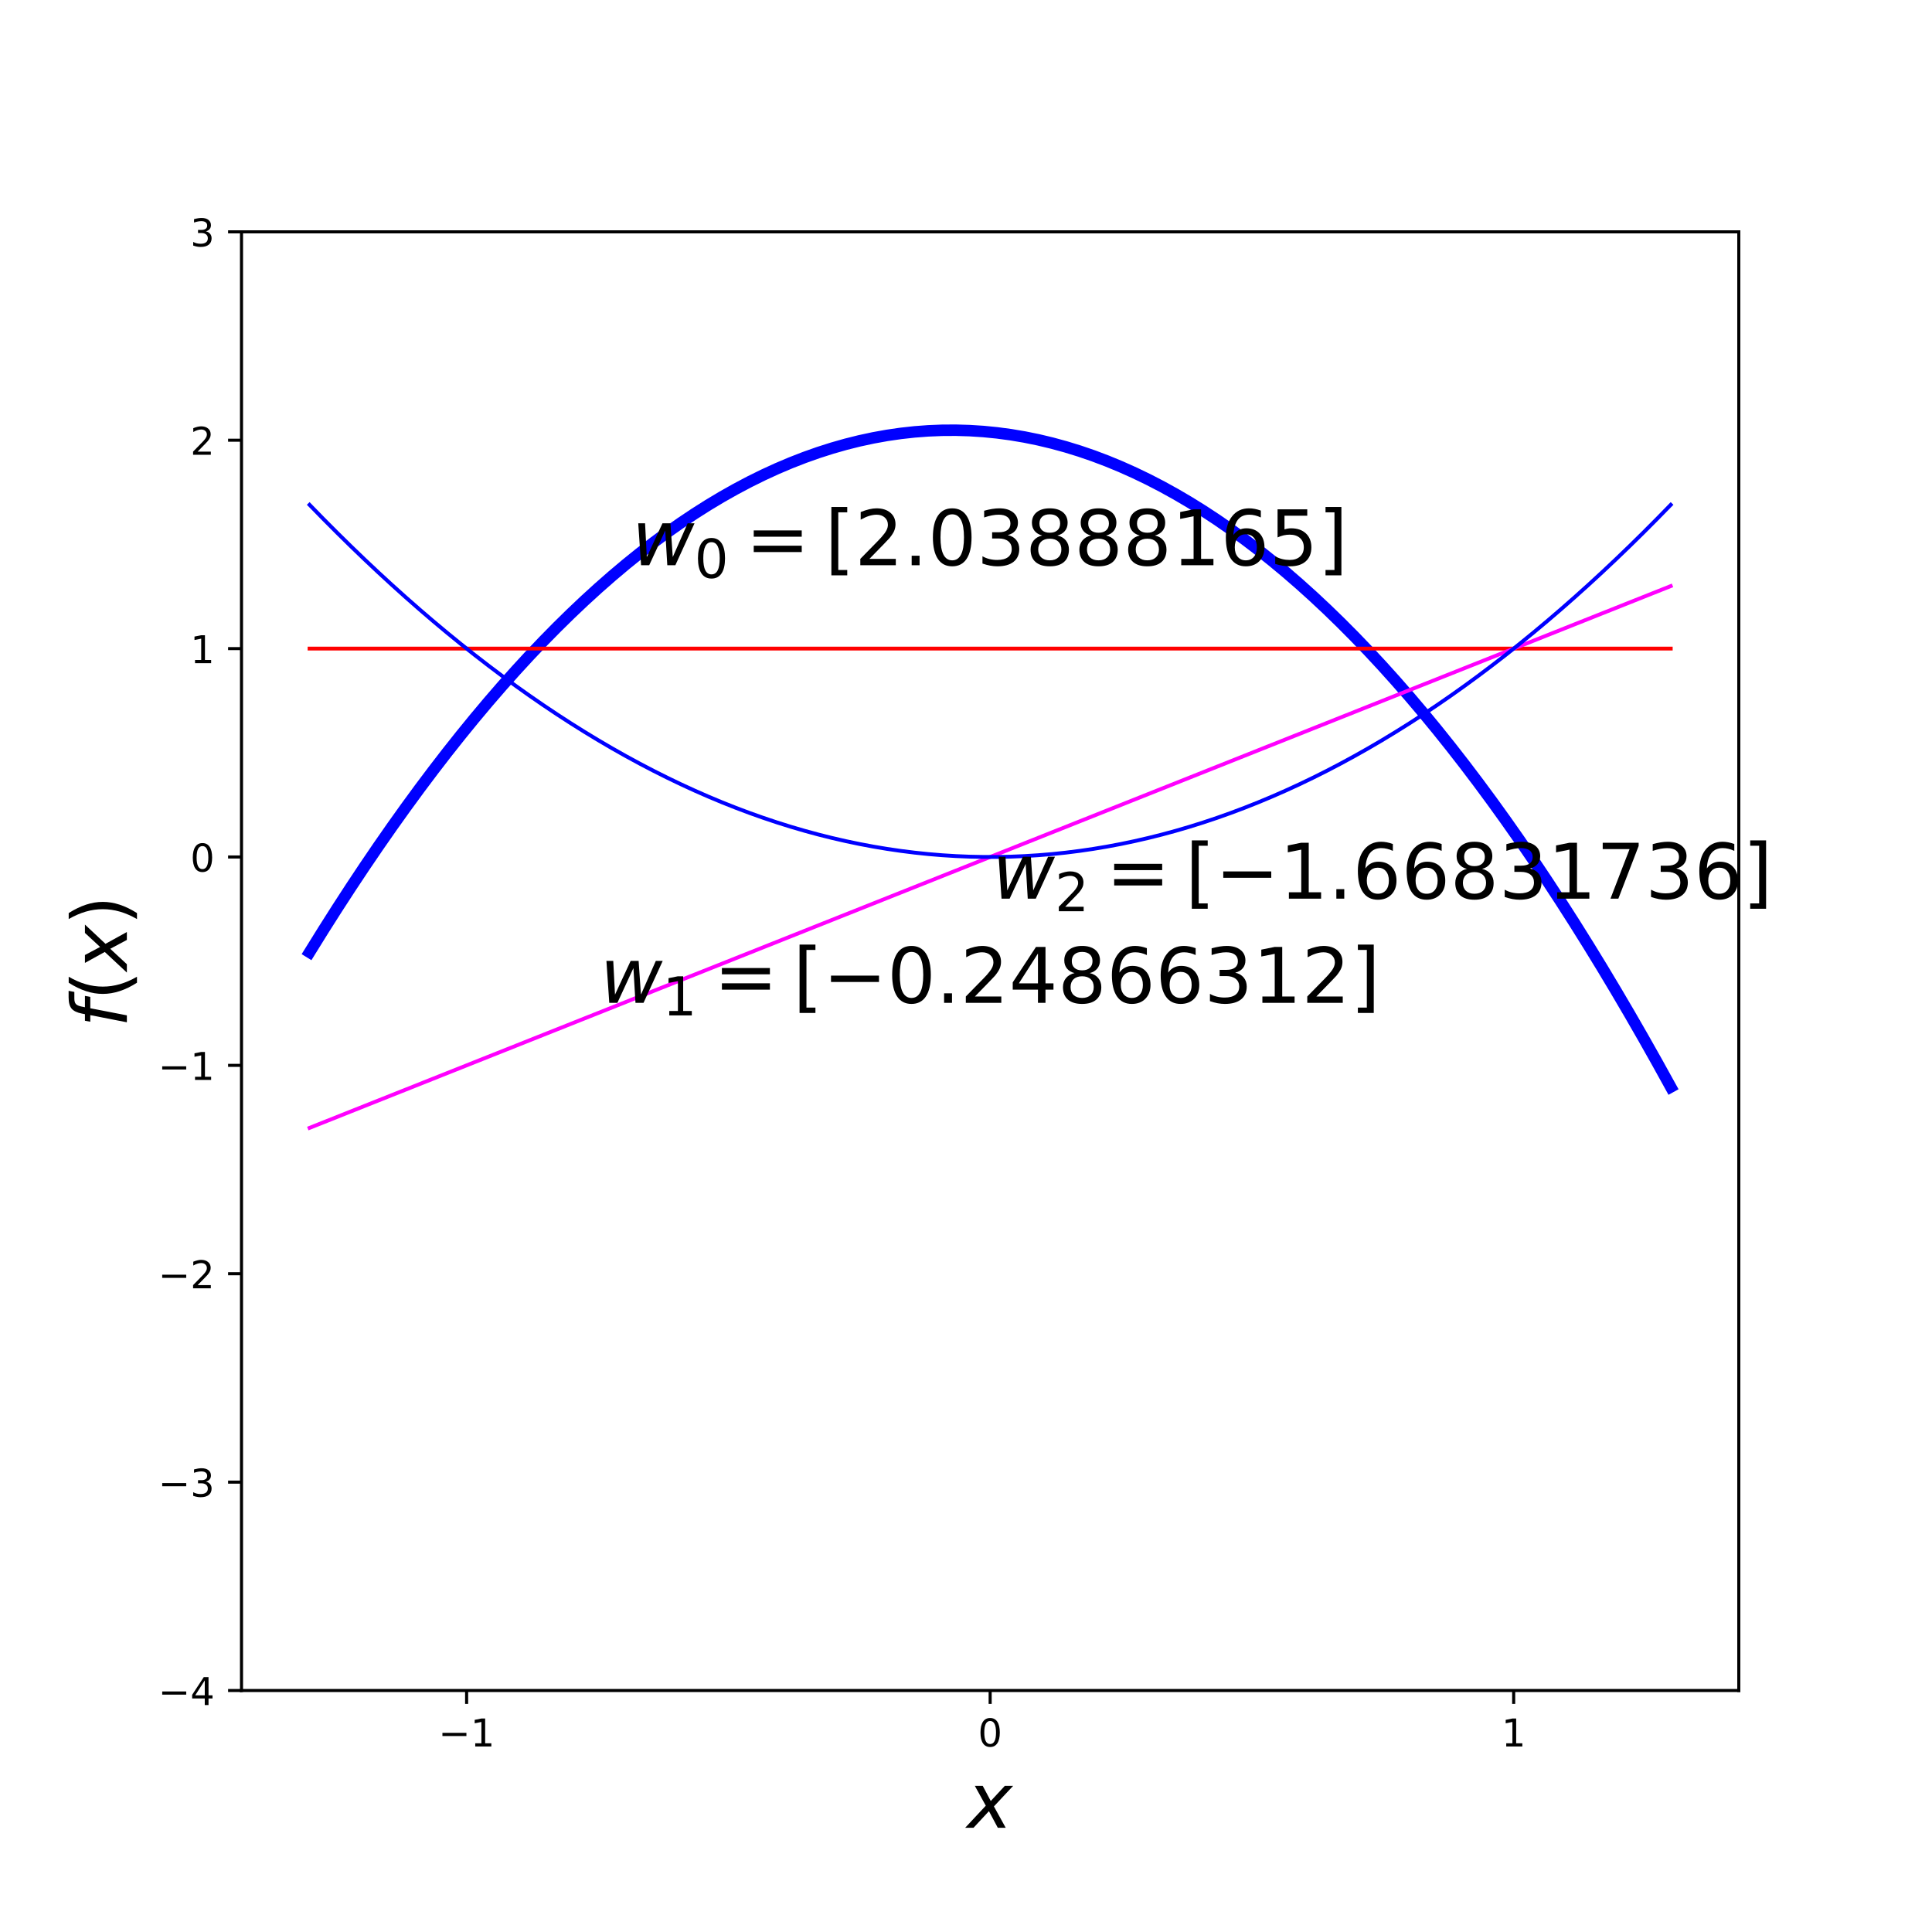
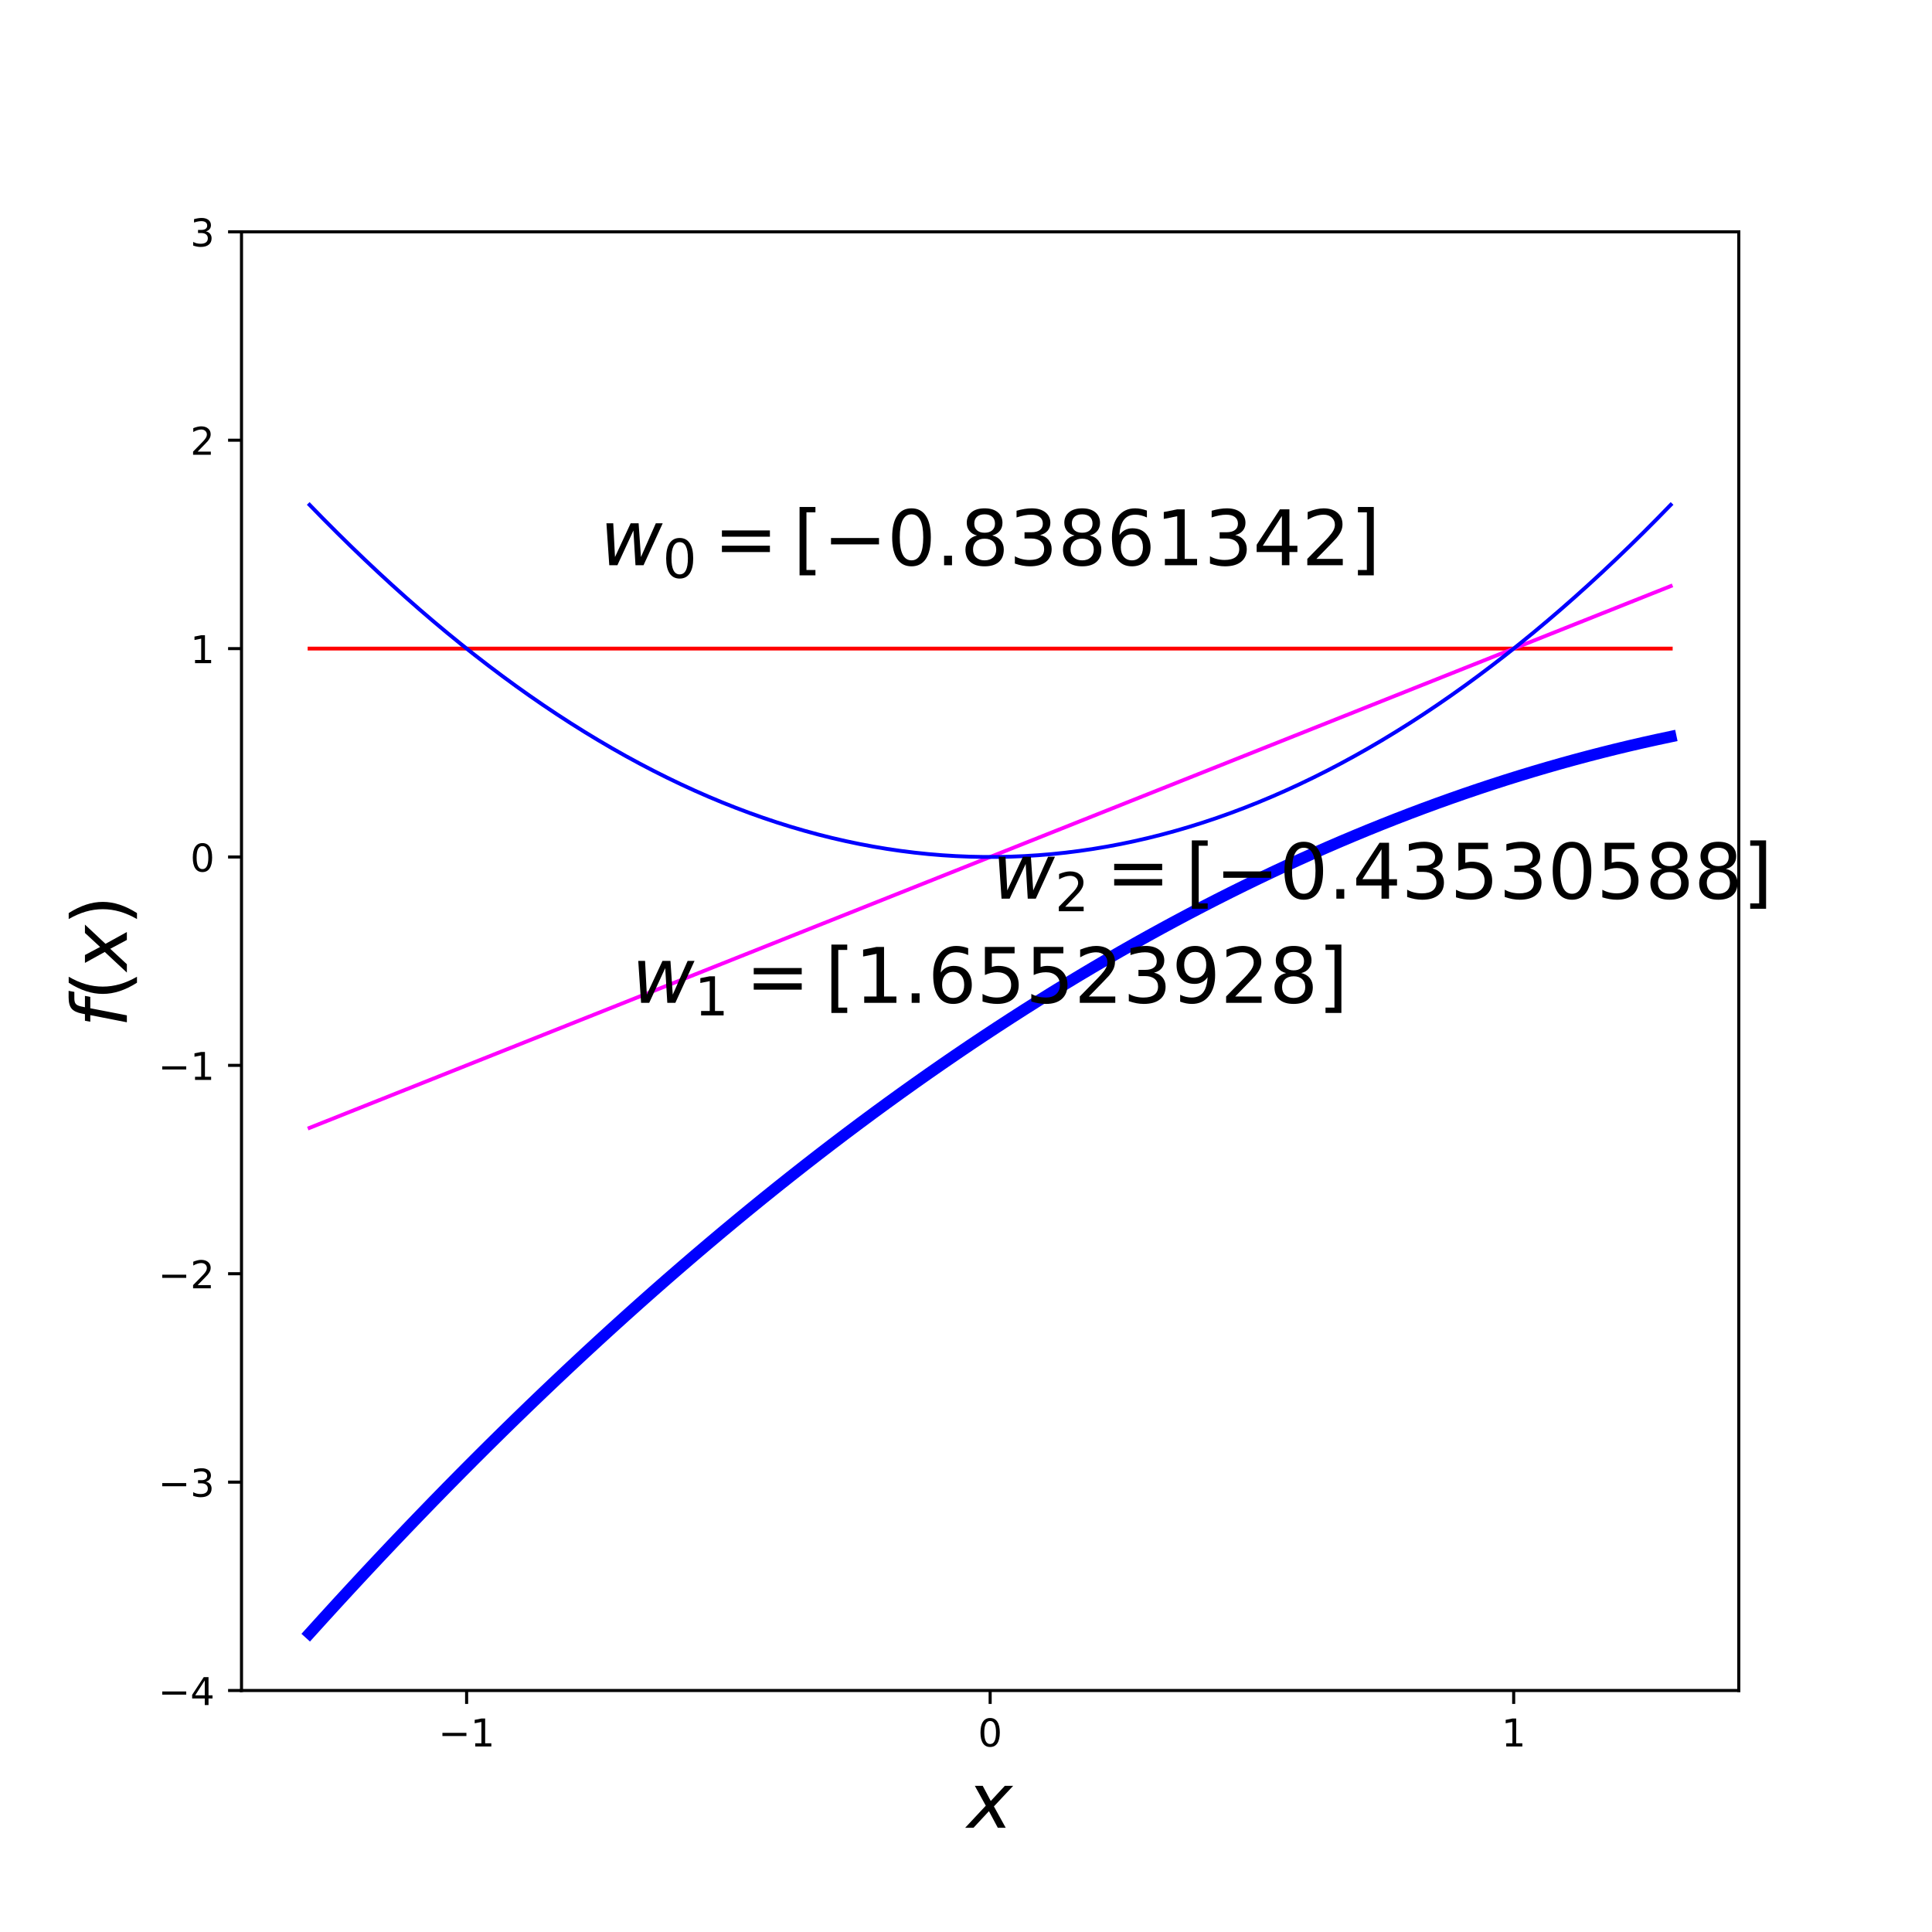
<svg xmlns="http://www.w3.org/2000/svg" xmlns:xlink="http://www.w3.org/1999/xlink" height="504pt" version="1.1" viewBox="0 0 504 504" width="504pt">
  <defs>
    <style type="text/css">
*{stroke-linecap:butt;stroke-linejoin:round;}
  </style>
  </defs>
  <g id="figure_1">
    <g id="patch_1">
      <path d="M 0 504  L 504 504  L 504 0  L 0 0  z " style="fill:none;" />
    </g>
    <g id="axes_1">
      <g id="patch_2">
        <path d="M 63 441  L 453.6 441  L 453.6 60.48  L 63 60.48  z " style="fill:none;" />
      </g>
      <g id="matplotlib.axis_1">
        <g id="xtick_1">
          <g id="line2d_1">
            <defs>
-               <path d="M 0 0  L 0 3.5  " id="m9ca0b32a2a" style="stroke:#000000;stroke-width:0.8;" />
-             </defs>
-             <g>
-               <use style="stroke:#000000;stroke-width:0.8;" x="121.727" xlink:href="#m9ca0b32a2a" y="441" />
+               <path d="M 0 0  L 0 3.5  " id="m0bb890ebbd" style="stroke:#000000;stroke-width:0.8;" />
+             </defs>
+             <g>
+               <use style="stroke:#000000;stroke-width:0.8;" x="121.727" xlink:href="#m0bb890ebbd" y="441" />
            </g>
          </g>
          <g id="text_1">
            <defs>
              <path d="M 10.594 35.5  L 73.188 35.5  L 73.188 27.203  L 10.594 27.203  z " id="DejaVuSans-2212" />
              <path d="M 12.406 8.297  L 28.516 8.297  L 28.516 63.922  L 10.984 60.406  L 10.984 69.391  L 28.422 72.906  L 38.281 72.906  L 38.281 8.297  L 54.391 8.297  L 54.391 0  L 12.406 0  z " id="DejaVuSans-31" />
            </defs>
            <g transform="translate(114.3555 455.5984)scale(0.1 -0.1)">
              <use xlink:href="#DejaVuSans-2212" />
              <use x="83.789" xlink:href="#DejaVuSans-31" />
            </g>
          </g>
        </g>
        <g id="xtick_2">
          <g id="line2d_2">
            <g>
-               <use style="stroke:#000000;stroke-width:0.8;" x="258.3" xlink:href="#m9ca0b32a2a" y="441" />
+               <use style="stroke:#000000;stroke-width:0.8;" x="258.3" xlink:href="#m0bb890ebbd" y="441" />
            </g>
          </g>
          <g id="text_2">
            <defs>
              <path d="M 31.781 66.406  Q 24.172 66.406 20.328 58.906  Q 16.5 51.422 16.5 36.375  Q 16.5 21.391 20.328 13.891  Q 24.172 6.391 31.781 6.391  Q 39.453 6.391 43.281 13.891  Q 47.125 21.391 47.125 36.375  Q 47.125 51.422 43.281 58.906  Q 39.453 66.406 31.781 66.406  z M 31.781 74.219  Q 44.047 74.219 50.516 64.516  Q 56.984 54.828 56.984 36.375  Q 56.984 17.969 50.516 8.266  Q 44.047 -1.422 31.781 -1.422  Q 19.531 -1.422 13.062 8.266  Q 6.594 17.969 6.594 36.375  Q 6.594 54.828 13.062 64.516  Q 19.531 74.219 31.781 74.219  z " id="DejaVuSans-30" />
            </defs>
            <g transform="translate(255.1188 455.5984)scale(0.1 -0.1)">
              <use xlink:href="#DejaVuSans-30" />
            </g>
          </g>
        </g>
        <g id="xtick_3">
          <g id="line2d_3">
            <g>
-               <use style="stroke:#000000;stroke-width:0.8;" x="394.873" xlink:href="#m9ca0b32a2a" y="441" />
+               <use style="stroke:#000000;stroke-width:0.8;" x="394.873" xlink:href="#m0bb890ebbd" y="441" />
            </g>
          </g>
          <g id="text_3">
            <g transform="translate(391.6922 455.5984)scale(0.1 -0.1)">
              <use xlink:href="#DejaVuSans-31" />
            </g>
          </g>
        </g>
        <g id="text_4">
          <defs>
            <path d="M 60.016 54.688  L 34.906 27.875  L 50.297 0  L 39.984 0  L 28.422 21.688  L 8.297 0  L -2.594 0  L 24.312 28.812  L 10.016 54.688  L 20.312 54.688  L 30.812 34.906  L 49.125 54.688  z " id="DejaVuSans-Oblique-78" />
          </defs>
          <g transform="translate(252.3 476.875)scale(0.2 -0.2)">
            <use transform="translate(0 0.3125)" xlink:href="#DejaVuSans-Oblique-78" />
          </g>
        </g>
      </g>
      <g id="matplotlib.axis_2">
        <g id="ytick_1">
          <g id="line2d_4">
            <defs>
-               <path d="M 0 0  L -3.5 0  " id="mf79752de7e" style="stroke:#000000;stroke-width:0.8;" />
-             </defs>
-             <g>
-               <use style="stroke:#000000;stroke-width:0.8;" x="63" xlink:href="#mf79752de7e" y="441" />
+               <path d="M 0 0  L -3.5 0  " id="m91d3a76bc2" style="stroke:#000000;stroke-width:0.8;" />
+             </defs>
+             <g>
+               <use style="stroke:#000000;stroke-width:0.8;" x="63" xlink:href="#m91d3a76bc2" y="441" />
            </g>
          </g>
          <g id="text_5">
            <defs>
              <path d="M 37.797 64.312  L 12.891 25.391  L 37.797 25.391  z M 35.203 72.906  L 47.609 72.906  L 47.609 25.391  L 58.016 25.391  L 58.016 17.188  L 47.609 17.188  L 47.609 0  L 37.797 0  L 37.797 17.188  L 4.891 17.188  L 4.891 26.703  z " id="DejaVuSans-34" />
            </defs>
            <g transform="translate(41.25781 444.7992)scale(0.1 -0.1)">
              <use xlink:href="#DejaVuSans-2212" />
              <use x="83.789" xlink:href="#DejaVuSans-34" />
            </g>
          </g>
        </g>
        <g id="ytick_2">
          <g id="line2d_5">
            <g>
-               <use style="stroke:#000000;stroke-width:0.8;" x="63" xlink:href="#mf79752de7e" y="386.64" />
+               <use style="stroke:#000000;stroke-width:0.8;" x="63" xlink:href="#m91d3a76bc2" y="386.64" />
            </g>
          </g>
          <g id="text_6">
            <defs>
              <path d="M 40.578 39.312  Q 47.656 37.797 51.625 33  Q 55.609 28.219 55.609 21.188  Q 55.609 10.406 48.188 4.484  Q 40.766 -1.422 27.094 -1.422  Q 22.516 -1.422 17.656 -0.516  Q 12.797 0.391 7.625 2.203  L 7.625 11.719  Q 11.719 9.328 16.594 8.109  Q 21.484 6.891 26.812 6.891  Q 36.078 6.891 40.938 10.547  Q 45.797 14.203 45.797 21.188  Q 45.797 27.641 41.281 31.266  Q 36.766 34.906 28.719 34.906  L 20.219 34.906  L 20.219 43.016  L 29.109 43.016  Q 36.375 43.016 40.234 45.922  Q 44.094 48.828 44.094 54.297  Q 44.094 59.906 40.109 62.906  Q 36.141 65.922 28.719 65.922  Q 24.656 65.922 20.016 65.031  Q 15.375 64.156 9.812 62.312  L 9.812 71.094  Q 15.438 72.656 20.344 73.438  Q 25.25 74.219 29.594 74.219  Q 40.828 74.219 47.359 69.109  Q 53.906 64.016 53.906 55.328  Q 53.906 49.266 50.438 45.094  Q 46.969 40.922 40.578 39.312  z " id="DejaVuSans-33" />
            </defs>
            <g transform="translate(41.25781 390.4392)scale(0.1 -0.1)">
              <use xlink:href="#DejaVuSans-2212" />
              <use x="83.789" xlink:href="#DejaVuSans-33" />
            </g>
          </g>
        </g>
        <g id="ytick_3">
          <g id="line2d_6">
            <g>
-               <use style="stroke:#000000;stroke-width:0.8;" x="63" xlink:href="#mf79752de7e" y="332.28" />
+               <use style="stroke:#000000;stroke-width:0.8;" x="63" xlink:href="#m91d3a76bc2" y="332.28" />
            </g>
          </g>
          <g id="text_7">
            <defs>
              <path d="M 19.188 8.297  L 53.609 8.297  L 53.609 0  L 7.328 0  L 7.328 8.297  Q 12.938 14.109 22.625 23.891  Q 32.328 33.688 34.812 36.531  Q 39.547 41.844 41.422 45.531  Q 43.312 49.219 43.312 52.781  Q 43.312 58.594 39.234 62.25  Q 35.156 65.922 28.609 65.922  Q 23.969 65.922 18.812 64.312  Q 13.672 62.703 7.812 59.422  L 7.812 69.391  Q 13.766 71.781 18.938 73  Q 24.125 74.219 28.422 74.219  Q 39.75 74.219 46.484 68.547  Q 53.219 62.891 53.219 53.422  Q 53.219 48.922 51.531 44.891  Q 49.859 40.875 45.406 35.406  Q 44.188 33.984 37.641 27.219  Q 31.109 20.453 19.188 8.297  z " id="DejaVuSans-32" />
            </defs>
            <g transform="translate(41.25781 336.0792)scale(0.1 -0.1)">
              <use xlink:href="#DejaVuSans-2212" />
              <use x="83.789" xlink:href="#DejaVuSans-32" />
            </g>
          </g>
        </g>
        <g id="ytick_4">
          <g id="line2d_7">
            <g>
-               <use style="stroke:#000000;stroke-width:0.8;" x="63" xlink:href="#mf79752de7e" y="277.92" />
+               <use style="stroke:#000000;stroke-width:0.8;" x="63" xlink:href="#m91d3a76bc2" y="277.92" />
            </g>
          </g>
          <g id="text_8">
            <g transform="translate(41.25781 281.7192)scale(0.1 -0.1)">
              <use xlink:href="#DejaVuSans-2212" />
              <use x="83.789" xlink:href="#DejaVuSans-31" />
            </g>
          </g>
        </g>
        <g id="ytick_5">
          <g id="line2d_8">
            <g>
-               <use style="stroke:#000000;stroke-width:0.8;" x="63" xlink:href="#mf79752de7e" y="223.56" />
+               <use style="stroke:#000000;stroke-width:0.8;" x="63" xlink:href="#m91d3a76bc2" y="223.56" />
            </g>
          </g>
          <g id="text_9">
            <g transform="translate(49.6375 227.3592)scale(0.1 -0.1)">
              <use xlink:href="#DejaVuSans-30" />
            </g>
          </g>
        </g>
        <g id="ytick_6">
          <g id="line2d_9">
            <g>
-               <use style="stroke:#000000;stroke-width:0.8;" x="63" xlink:href="#mf79752de7e" y="169.2" />
+               <use style="stroke:#000000;stroke-width:0.8;" x="63" xlink:href="#m91d3a76bc2" y="169.2" />
            </g>
          </g>
          <g id="text_10">
            <g transform="translate(49.6375 172.9992)scale(0.1 -0.1)">
              <use xlink:href="#DejaVuSans-31" />
            </g>
          </g>
        </g>
        <g id="ytick_7">
          <g id="line2d_10">
            <g>
-               <use style="stroke:#000000;stroke-width:0.8;" x="63" xlink:href="#mf79752de7e" y="114.84" />
+               <use style="stroke:#000000;stroke-width:0.8;" x="63" xlink:href="#m91d3a76bc2" y="114.84" />
            </g>
          </g>
          <g id="text_11">
            <g transform="translate(49.6375 118.6392)scale(0.1 -0.1)">
              <use xlink:href="#DejaVuSans-32" />
            </g>
          </g>
        </g>
        <g id="ytick_8">
          <g id="line2d_11">
            <g>
-               <use style="stroke:#000000;stroke-width:0.8;" x="63" xlink:href="#mf79752de7e" y="60.48" />
+               <use style="stroke:#000000;stroke-width:0.8;" x="63" xlink:href="#m91d3a76bc2" y="60.48" />
            </g>
          </g>
          <g id="text_12">
            <g transform="translate(49.6375 64.27922)scale(0.1 -0.1)">
              <use xlink:href="#DejaVuSans-33" />
            </g>
          </g>
        </g>
        <g id="text_13">
          <defs>
            <path d="M 47.797 75.984  L 46.391 68.5  L 37.797 68.5  Q 32.906 68.5 30.688 66.578  Q 28.469 64.656 27.391 59.516  L 26.422 54.688  L 41.219 54.688  L 39.891 47.703  L 25.094 47.703  L 15.828 0  L 6.781 0  L 16.109 47.703  L 7.516 47.703  L 8.797 54.688  L 17.391 54.688  L 18.109 58.5  Q 19.969 68.172 24.625 72.078  Q 29.297 75.984 39.312 75.984  z " id="DejaVuSans-Oblique-66" />
            <path d="M 31 75.875  Q 24.469 64.656 21.281 53.656  Q 18.109 42.672 18.109 31.391  Q 18.109 20.125 21.312 9.062  Q 24.516 -2 31 -13.188  L 23.188 -13.188  Q 15.875 -1.703 12.234 9.375  Q 8.594 20.453 8.594 31.391  Q 8.594 42.281 12.203 53.312  Q 15.828 64.359 23.188 75.875  z " id="DejaVuSans-28" />
            <path d="M 8.016 75.875  L 15.828 75.875  Q 23.141 64.359 26.781 53.312  Q 30.422 42.281 30.422 31.391  Q 30.422 20.453 26.781 9.375  Q 23.141 -1.703 15.828 -13.188  L 8.016 -13.188  Q 14.5 -2 17.703 9.062  Q 20.906 20.125 20.906 31.391  Q 20.906 42.672 17.703 53.656  Q 14.5 64.656 8.016 75.875  z " id="DejaVuSans-29" />
          </defs>
          <g transform="translate(33.09844 268.04)rotate(-90)scale(0.2 -0.2)">
            <use transform="translate(0 0.015625)" xlink:href="#DejaVuSans-Oblique-66" />
            <use transform="translate(35.20508 0.015625)" xlink:href="#DejaVuSans-28" />
            <use transform="translate(74.21875 0.015625)" xlink:href="#DejaVuSans-Oblique-78" />
            <use transform="translate(133.3984 0.015625)" xlink:href="#DejaVuSans-29" />
          </g>
        </g>
      </g>
      <g id="line2d_12">
-         <path clip-path="url(#p54ebf126b9)" d="M 80.755 248.42  L 84.341 242.645  L 87.928 236.995  L 91.515 231.47  L 95.102 226.07  L 98.688 220.796  L 102.275 215.646  L 105.862 210.622  L 109.449 205.722  L 113.036 200.948  L 116.622 196.299  L 120.209 191.775  L 123.796 187.376  L 127.383 183.102  L 130.969 178.954  L 134.556 174.93  L 138.143 171.032  L 141.73 167.258  L 145.317 163.61  L 148.903 160.087  L 152.49 156.689  L 156.077 153.416  L 159.664 150.268  L 163.25 147.245  L 166.837 144.348  L 170.424 141.575  L 174.011 138.928  L 177.598 136.405  L 181.184 134.008  L 184.771 131.736  L 188.358 129.589  L 191.945 127.567  L 195.531 125.67  L 199.118 123.898  L 202.705 122.252  L 206.292 120.73  L 209.879 119.334  L 213.465 118.062  L 217.052 116.916  L 220.639 115.895  L 224.226 114.999  L 227.812 114.228  L 231.399 113.582  L 234.986 113.062  L 238.573 112.666  L 242.16 112.396  L 245.746 112.25  L 249.333 112.23  L 252.92 112.335  L 256.507 112.565  L 260.093 112.92  L 263.68 113.4  L 267.267 114.005  L 270.854 114.735  L 274.44 115.591  L 278.027 116.571  L 281.614 117.677  L 285.201 118.907  L 288.788 120.263  L 292.374 121.744  L 295.961 123.35  L 299.548 125.081  L 303.135 126.937  L 306.721 128.919  L 310.308 131.025  L 313.895 133.257  L 317.482 135.613  L 321.069 138.095  L 324.655 140.702  L 328.242 143.434  L 331.829 146.291  L 335.416 149.273  L 339.002 152.38  L 342.589 155.613  L 346.176 158.97  L 349.763 162.453  L 353.35 166.06  L 356.936 169.793  L 360.523 173.651  L 364.11 177.634  L 367.697 181.742  L 371.283 185.975  L 374.87 190.333  L 378.457 194.817  L 382.044 199.425  L 385.631 204.159  L 389.217 209.018  L 392.804 214.001  L 396.391 219.11  L 399.978 224.344  L 403.564 229.703  L 407.151 235.187  L 410.738 240.797  L 414.325 246.531  L 417.912 252.391  L 421.498 258.375  L 425.085 264.485  L 428.672 270.72  L 432.259 277.08  L 435.845 283.565  " style="fill:none;stroke:#0000ff;stroke-linecap:square;stroke-width:3;" />
+         <path clip-path="url(#p484dd8b13d)" d="M 80.755 426.11  L 84.341 422.148  L 87.928 418.218  L 91.515 414.321  L 95.102 410.456  L 98.688 406.624  L 102.275 402.825  L 105.862 399.058  L 109.449 395.324  L 113.036 391.622  L 116.622 387.954  L 120.209 384.318  L 123.796 380.714  L 127.383 377.143  L 130.969 373.605  L 134.556 370.1  L 138.143 366.627  L 141.73 363.186  L 145.317 359.779  L 148.903 356.404  L 152.49 353.061  L 156.077 349.752  L 159.664 346.475  L 163.25 343.23  L 166.837 340.018  L 170.424 336.839  L 174.011 333.693  L 177.598 330.579  L 181.184 327.498  L 184.771 324.449  L 188.358 321.433  L 191.945 318.45  L 195.531 315.499  L 199.118 312.581  L 202.705 309.696  L 206.292 306.843  L 209.879 304.023  L 213.465 301.236  L 217.052 298.481  L 220.639 295.759  L 224.226 293.069  L 227.812 290.412  L 231.399 287.788  L 234.986 285.197  L 238.573 282.638  L 242.16 280.111  L 245.746 277.618  L 249.333 275.157  L 252.92 272.728  L 256.507 270.333  L 260.093 267.97  L 263.68 265.639  L 267.267 263.341  L 270.854 261.076  L 274.44 258.844  L 278.027 256.644  L 281.614 254.477  L 285.201 252.342  L 288.788 250.24  L 292.374 248.171  L 295.961 246.134  L 299.548 244.13  L 303.135 242.159  L 306.721 240.22  L 310.308 238.314  L 313.895 236.44  L 317.482 234.6  L 321.069 232.791  L 324.655 231.016  L 328.242 229.273  L 331.829 227.563  L 335.416 225.885  L 339.002 224.24  L 342.589 222.628  L 346.176 221.048  L 349.763 219.501  L 353.35 217.987  L 356.936 216.505  L 360.523 215.056  L 364.11 213.64  L 367.697 212.256  L 371.283 210.905  L 374.87 209.586  L 378.457 208.3  L 382.044 207.047  L 385.631 205.826  L 389.217 204.638  L 392.804 203.483  L 396.391 202.36  L 399.978 201.27  L 403.564 200.213  L 407.151 199.188  L 410.738 198.196  L 414.325 197.237  L 417.912 196.31  L 421.498 195.416  L 425.085 194.554  L 428.672 193.725  L 432.259 192.929  L 435.845 192.165  " style="fill:none;stroke:#0000ff;stroke-linecap:square;stroke-width:3;" />
      </g>
      <g id="line2d_13">
-         <path clip-path="url(#p54ebf126b9)" d="M 80.755 169.2  L 84.341 169.2  L 87.928 169.2  L 91.515 169.2  L 95.102 169.2  L 98.688 169.2  L 102.275 169.2  L 105.862 169.2  L 109.449 169.2  L 113.036 169.2  L 116.622 169.2  L 120.209 169.2  L 123.796 169.2  L 127.383 169.2  L 130.969 169.2  L 134.556 169.2  L 138.143 169.2  L 141.73 169.2  L 145.317 169.2  L 148.903 169.2  L 152.49 169.2  L 156.077 169.2  L 159.664 169.2  L 163.25 169.2  L 166.837 169.2  L 170.424 169.2  L 174.011 169.2  L 177.598 169.2  L 181.184 169.2  L 184.771 169.2  L 188.358 169.2  L 191.945 169.2  L 195.531 169.2  L 199.118 169.2  L 202.705 169.2  L 206.292 169.2  L 209.879 169.2  L 213.465 169.2  L 217.052 169.2  L 220.639 169.2  L 224.226 169.2  L 227.812 169.2  L 231.399 169.2  L 234.986 169.2  L 238.573 169.2  L 242.16 169.2  L 245.746 169.2  L 249.333 169.2  L 252.92 169.2  L 256.507 169.2  L 260.093 169.2  L 263.68 169.2  L 267.267 169.2  L 270.854 169.2  L 274.44 169.2  L 278.027 169.2  L 281.614 169.2  L 285.201 169.2  L 288.788 169.2  L 292.374 169.2  L 295.961 169.2  L 299.548 169.2  L 303.135 169.2  L 306.721 169.2  L 310.308 169.2  L 313.895 169.2  L 317.482 169.2  L 321.069 169.2  L 324.655 169.2  L 328.242 169.2  L 331.829 169.2  L 335.416 169.2  L 339.002 169.2  L 342.589 169.2  L 346.176 169.2  L 349.763 169.2  L 353.35 169.2  L 356.936 169.2  L 360.523 169.2  L 364.11 169.2  L 367.697 169.2  L 371.283 169.2  L 374.87 169.2  L 378.457 169.2  L 382.044 169.2  L 385.631 169.2  L 389.217 169.2  L 392.804 169.2  L 396.391 169.2  L 399.978 169.2  L 403.564 169.2  L 407.151 169.2  L 410.738 169.2  L 414.325 169.2  L 417.912 169.2  L 421.498 169.2  L 425.085 169.2  L 428.672 169.2  L 432.259 169.2  L 435.845 169.2  " style="fill:none;stroke:#ff0000;stroke-linecap:square;" />
+         <path clip-path="url(#p484dd8b13d)" d="M 80.755 169.2  L 84.341 169.2  L 87.928 169.2  L 91.515 169.2  L 95.102 169.2  L 98.688 169.2  L 102.275 169.2  L 105.862 169.2  L 109.449 169.2  L 113.036 169.2  L 116.622 169.2  L 120.209 169.2  L 123.796 169.2  L 127.383 169.2  L 130.969 169.2  L 134.556 169.2  L 138.143 169.2  L 141.73 169.2  L 145.317 169.2  L 148.903 169.2  L 152.49 169.2  L 156.077 169.2  L 159.664 169.2  L 163.25 169.2  L 166.837 169.2  L 170.424 169.2  L 174.011 169.2  L 177.598 169.2  L 181.184 169.2  L 184.771 169.2  L 188.358 169.2  L 191.945 169.2  L 195.531 169.2  L 199.118 169.2  L 202.705 169.2  L 206.292 169.2  L 209.879 169.2  L 213.465 169.2  L 217.052 169.2  L 220.639 169.2  L 224.226 169.2  L 227.812 169.2  L 231.399 169.2  L 234.986 169.2  L 238.573 169.2  L 242.16 169.2  L 245.746 169.2  L 249.333 169.2  L 252.92 169.2  L 256.507 169.2  L 260.093 169.2  L 263.68 169.2  L 267.267 169.2  L 270.854 169.2  L 274.44 169.2  L 278.027 169.2  L 281.614 169.2  L 285.201 169.2  L 288.788 169.2  L 292.374 169.2  L 295.961 169.2  L 299.548 169.2  L 303.135 169.2  L 306.721 169.2  L 310.308 169.2  L 313.895 169.2  L 317.482 169.2  L 321.069 169.2  L 324.655 169.2  L 328.242 169.2  L 331.829 169.2  L 335.416 169.2  L 339.002 169.2  L 342.589 169.2  L 346.176 169.2  L 349.763 169.2  L 353.35 169.2  L 356.936 169.2  L 360.523 169.2  L 364.11 169.2  L 367.697 169.2  L 371.283 169.2  L 374.87 169.2  L 378.457 169.2  L 382.044 169.2  L 385.631 169.2  L 389.217 169.2  L 392.804 169.2  L 396.391 169.2  L 399.978 169.2  L 403.564 169.2  L 407.151 169.2  L 410.738 169.2  L 414.325 169.2  L 417.912 169.2  L 421.498 169.2  L 425.085 169.2  L 428.672 169.2  L 432.259 169.2  L 435.845 169.2  " style="fill:none;stroke:#ff0000;stroke-linecap:square;" />
      </g>
      <g id="line2d_14">
-         <path clip-path="url(#p54ebf126b9)" d="M 80.755 294.228  L 84.341 292.8  L 87.928 291.373  L 91.515 289.945  L 95.102 288.517  L 98.688 287.09  L 102.275 285.662  L 105.862 284.235  L 109.449 282.807  L 113.036 281.379  L 116.622 279.952  L 120.209 278.524  L 123.796 277.096  L 127.383 275.669  L 130.969 274.241  L 134.556 272.813  L 138.143 271.386  L 141.73 269.958  L 145.317 268.531  L 148.903 267.103  L 152.49 265.675  L 156.077 264.248  L 159.664 262.82  L 163.25 261.392  L 166.837 259.965  L 170.424 258.537  L 174.011 257.109  L 177.598 255.682  L 181.184 254.254  L 184.771 252.827  L 188.358 251.399  L 191.945 249.971  L 195.531 248.544  L 199.118 247.116  L 202.705 245.688  L 206.292 244.261  L 209.879 242.833  L 213.465 241.405  L 217.052 239.978  L 220.639 238.55  L 224.226 237.123  L 227.812 235.695  L 231.399 234.267  L 234.986 232.84  L 238.573 231.412  L 242.16 229.984  L 245.746 228.557  L 249.333 227.129  L 252.92 225.701  L 256.507 224.274  L 260.093 222.846  L 263.68 221.419  L 267.267 219.991  L 270.854 218.563  L 274.44 217.136  L 278.027 215.708  L 281.614 214.28  L 285.201 212.853  L 288.788 211.425  L 292.374 209.997  L 295.961 208.57  L 299.548 207.142  L 303.135 205.715  L 306.721 204.287  L 310.308 202.859  L 313.895 201.432  L 317.482 200.004  L 321.069 198.576  L 324.655 197.149  L 328.242 195.721  L 331.829 194.293  L 335.416 192.866  L 339.002 191.438  L 342.589 190.011  L 346.176 188.583  L 349.763 187.155  L 353.35 185.728  L 356.936 184.3  L 360.523 182.872  L 364.11 181.445  L 367.697 180.017  L 371.283 178.589  L 374.87 177.162  L 378.457 175.734  L 382.044 174.307  L 385.631 172.879  L 389.217 171.451  L 392.804 170.024  L 396.391 168.596  L 399.978 167.168  L 403.564 165.741  L 407.151 164.313  L 410.738 162.885  L 414.325 161.458  L 417.912 160.03  L 421.498 158.603  L 425.085 157.175  L 428.672 155.747  L 432.259 154.32  L 435.845 152.892  " style="fill:none;stroke:#ff00ff;stroke-linecap:square;" />
+         <path clip-path="url(#p484dd8b13d)" d="M 80.755 294.228  L 84.341 292.8  L 87.928 291.373  L 91.515 289.945  L 95.102 288.517  L 98.688 287.09  L 102.275 285.662  L 105.862 284.235  L 109.449 282.807  L 113.036 281.379  L 116.622 279.952  L 120.209 278.524  L 123.796 277.096  L 127.383 275.669  L 130.969 274.241  L 134.556 272.813  L 138.143 271.386  L 141.73 269.958  L 145.317 268.531  L 148.903 267.103  L 152.49 265.675  L 156.077 264.248  L 159.664 262.82  L 163.25 261.392  L 166.837 259.965  L 170.424 258.537  L 174.011 257.109  L 177.598 255.682  L 181.184 254.254  L 184.771 252.827  L 188.358 251.399  L 191.945 249.971  L 195.531 248.544  L 199.118 247.116  L 202.705 245.688  L 206.292 244.261  L 209.879 242.833  L 213.465 241.405  L 217.052 239.978  L 220.639 238.55  L 224.226 237.123  L 227.812 235.695  L 231.399 234.267  L 234.986 232.84  L 238.573 231.412  L 242.16 229.984  L 245.746 228.557  L 249.333 227.129  L 252.92 225.701  L 256.507 224.274  L 260.093 222.846  L 263.68 221.419  L 267.267 219.991  L 270.854 218.563  L 274.44 217.136  L 278.027 215.708  L 281.614 214.28  L 285.201 212.853  L 288.788 211.425  L 292.374 209.997  L 295.961 208.57  L 299.548 207.142  L 303.135 205.715  L 306.721 204.287  L 310.308 202.859  L 313.895 201.432  L 317.482 200.004  L 321.069 198.576  L 324.655 197.149  L 328.242 195.721  L 331.829 194.293  L 335.416 192.866  L 339.002 191.438  L 342.589 190.011  L 346.176 188.583  L 349.763 187.155  L 353.35 185.728  L 356.936 184.3  L 360.523 182.872  L 364.11 181.445  L 367.697 180.017  L 371.283 178.589  L 374.87 177.162  L 378.457 175.734  L 382.044 174.307  L 385.631 172.879  L 389.217 171.451  L 392.804 170.024  L 396.391 168.596  L 399.978 167.168  L 403.564 165.741  L 407.151 164.313  L 410.738 162.885  L 414.325 161.458  L 417.912 160.03  L 421.498 158.603  L 425.085 157.175  L 428.672 155.747  L 432.259 154.32  L 435.845 152.892  " style="fill:none;stroke:#ff00ff;stroke-linecap:square;" />
      </g>
      <g id="line2d_15">
-         <path clip-path="url(#p54ebf126b9)" d="M 80.755 131.692  L 84.341 135.366  L 87.928 138.965  L 91.515 142.49  L 95.102 145.939  L 98.688 149.314  L 102.275 152.613  L 105.862 155.837  L 109.449 158.987  L 113.036 162.061  L 116.622 165.061  L 120.209 167.985  L 123.796 170.835  L 127.383 173.609  L 130.969 176.309  L 134.556 178.933  L 138.143 181.483  L 141.73 183.958  L 145.317 186.357  L 148.903 188.682  L 152.49 190.931  L 156.077 193.106  L 159.664 195.206  L 163.25 197.23  L 166.837 199.18  L 170.424 201.055  L 174.011 202.854  L 177.598 204.579  L 181.184 206.229  L 184.771 207.803  L 188.358 209.303  L 191.945 210.728  L 195.531 212.078  L 199.118 213.352  L 202.705 214.552  L 206.292 215.677  L 209.879 216.727  L 213.465 217.702  L 217.052 218.601  L 220.639 219.426  L 224.226 220.176  L 227.812 220.851  L 231.399 221.451  L 234.986 221.976  L 238.573 222.426  L 242.16 222.801  L 245.746 223.101  L 249.333 223.326  L 252.92 223.476  L 256.507 223.551  L 260.093 223.551  L 263.68 223.476  L 267.267 223.326  L 270.854 223.101  L 274.44 222.801  L 278.027 222.426  L 281.614 221.976  L 285.201 221.451  L 288.788 220.851  L 292.374 220.176  L 295.961 219.426  L 299.548 218.601  L 303.135 217.702  L 306.721 216.727  L 310.308 215.677  L 313.895 214.552  L 317.482 213.352  L 321.069 212.078  L 324.655 210.728  L 328.242 209.303  L 331.829 207.803  L 335.416 206.229  L 339.002 204.579  L 342.589 202.854  L 346.176 201.055  L 349.763 199.18  L 353.35 197.23  L 356.936 195.206  L 360.523 193.106  L 364.11 190.931  L 367.697 188.682  L 371.283 186.357  L 374.87 183.958  L 378.457 181.483  L 382.044 178.933  L 385.631 176.309  L 389.217 173.609  L 392.804 170.835  L 396.391 167.985  L 399.978 165.061  L 403.564 162.061  L 407.151 158.987  L 410.738 155.837  L 414.325 152.613  L 417.912 149.314  L 421.498 145.939  L 425.085 142.49  L 428.672 138.965  L 432.259 135.366  L 435.845 131.692  " style="fill:none;stroke:#0000ff;stroke-linecap:square;" />
+         <path clip-path="url(#p484dd8b13d)" d="M 80.755 131.692  L 84.341 135.366  L 87.928 138.965  L 91.515 142.49  L 95.102 145.939  L 98.688 149.314  L 102.275 152.613  L 105.862 155.837  L 109.449 158.987  L 113.036 162.061  L 116.622 165.061  L 120.209 167.985  L 123.796 170.835  L 127.383 173.609  L 130.969 176.309  L 134.556 178.933  L 138.143 181.483  L 141.73 183.958  L 145.317 186.357  L 148.903 188.682  L 152.49 190.931  L 156.077 193.106  L 159.664 195.206  L 163.25 197.23  L 166.837 199.18  L 170.424 201.055  L 174.011 202.854  L 177.598 204.579  L 181.184 206.229  L 184.771 207.803  L 188.358 209.303  L 191.945 210.728  L 195.531 212.078  L 199.118 213.352  L 202.705 214.552  L 206.292 215.677  L 209.879 216.727  L 213.465 217.702  L 217.052 218.601  L 220.639 219.426  L 224.226 220.176  L 227.812 220.851  L 231.399 221.451  L 234.986 221.976  L 238.573 222.426  L 242.16 222.801  L 245.746 223.101  L 249.333 223.326  L 252.92 223.476  L 256.507 223.551  L 260.093 223.551  L 263.68 223.476  L 267.267 223.326  L 270.854 223.101  L 274.44 222.801  L 278.027 222.426  L 281.614 221.976  L 285.201 221.451  L 288.788 220.851  L 292.374 220.176  L 295.961 219.426  L 299.548 218.601  L 303.135 217.702  L 306.721 216.727  L 310.308 215.677  L 313.895 214.552  L 317.482 213.352  L 321.069 212.078  L 324.655 210.728  L 328.242 209.303  L 331.829 207.803  L 335.416 206.229  L 339.002 204.579  L 342.589 202.854  L 346.176 201.055  L 349.763 199.18  L 353.35 197.23  L 356.936 195.206  L 360.523 193.106  L 364.11 190.931  L 367.697 188.682  L 371.283 186.357  L 374.87 183.958  L 378.457 181.483  L 382.044 178.933  L 385.631 176.309  L 389.217 173.609  L 392.804 170.835  L 396.391 167.985  L 399.978 165.061  L 403.564 162.061  L 407.151 158.987  L 410.738 155.837  L 414.325 152.613  L 417.912 149.314  L 421.498 145.939  L 425.085 142.49  L 428.672 138.965  L 432.259 135.366  L 435.845 131.692  " style="fill:none;stroke:#0000ff;stroke-linecap:square;" />
      </g>
      <g id="patch_3">
        <path d="M 63 441  L 63 60.48  " style="fill:none;stroke:#000000;stroke-linecap:square;stroke-linejoin:miter;stroke-width:0.8;" />
      </g>
      <g id="patch_4">
        <path d="M 453.6 441  L 453.6 60.48  " style="fill:none;stroke:#000000;stroke-linecap:square;stroke-linejoin:miter;stroke-width:0.8;" />
      </g>
      <g id="patch_5">
        <path d="M 63 441  L 453.6 441  " style="fill:none;stroke:#000000;stroke-linecap:square;stroke-linejoin:miter;stroke-width:0.8;" />
      </g>
      <g id="patch_6">
        <path d="M 63 60.48  L 453.6 60.48  " style="fill:none;stroke:#000000;stroke-linecap:square;stroke-linejoin:miter;stroke-width:0.8;" />
      </g>
      <g id="text_14">
        <defs>
          <path d="M 8.5 54.688  L 17.391 54.688  L 19.672 10.688  L 40.094 54.688  L 50.484 54.688  L 53.516 10.688  L 72.906 54.688  L 81.891 54.688  L 56.891 0  L 46.391 0  L 43.703 45.312  L 22.797 0  L 12.203 0  z " id="DejaVuSans-Oblique-77" />
          <path d="M 10.594 45.406  L 73.188 45.406  L 73.188 37.203  L 10.594 37.203  z M 10.594 25.484  L 73.188 25.484  L 73.188 17.188  L 10.594 17.188  z " id="DejaVuSans-3d" />
          <path d="M 8.594 75.984  L 29.297 75.984  L 29.297 69  L 17.578 69  L 17.578 -6.203  L 29.297 -6.203  L 29.297 -13.188  L 8.594 -13.188  z " id="DejaVuSans-5b" />
          <path d="M 10.688 12.406  L 21 12.406  L 21 0  L 10.688 0  z " id="DejaVuSans-2e" />
          <path d="M 31.781 34.625  Q 24.75 34.625 20.719 30.859  Q 16.703 27.094 16.703 20.516  Q 16.703 13.922 20.719 10.156  Q 24.75 6.391 31.781 6.391  Q 38.812 6.391 42.859 10.172  Q 46.922 13.969 46.922 20.516  Q 46.922 27.094 42.891 30.859  Q 38.875 34.625 31.781 34.625  z M 21.922 38.812  Q 15.578 40.375 12.031 44.719  Q 8.5 49.078 8.5 55.328  Q 8.5 64.062 14.719 69.141  Q 20.953 74.219 31.781 74.219  Q 42.672 74.219 48.875 69.141  Q 55.078 64.062 55.078 55.328  Q 55.078 49.078 51.531 44.719  Q 48 40.375 41.703 38.812  Q 48.828 37.156 52.797 32.312  Q 56.781 27.484 56.781 20.516  Q 56.781 9.906 50.312 4.234  Q 43.844 -1.422 31.781 -1.422  Q 19.734 -1.422 13.25 4.234  Q 6.781 9.906 6.781 20.516  Q 6.781 27.484 10.781 32.312  Q 14.797 37.156 21.922 38.812  z M 18.312 54.391  Q 18.312 48.734 21.844 45.562  Q 25.391 42.391 31.781 42.391  Q 38.141 42.391 41.719 45.562  Q 45.312 48.734 45.312 54.391  Q 45.312 60.062 41.719 63.234  Q 38.141 66.406 31.781 66.406  Q 25.391 66.406 21.844 63.234  Q 18.312 60.062 18.312 54.391  z " id="DejaVuSans-38" />
          <path d="M 33.016 40.375  Q 26.375 40.375 22.484 35.828  Q 18.609 31.297 18.609 23.391  Q 18.609 15.531 22.484 10.953  Q 26.375 6.391 33.016 6.391  Q 39.656 6.391 43.531 10.953  Q 47.406 15.531 47.406 23.391  Q 47.406 31.297 43.531 35.828  Q 39.656 40.375 33.016 40.375  z M 52.594 71.297  L 52.594 62.312  Q 48.875 64.062 45.094 64.984  Q 41.312 65.922 37.594 65.922  Q 27.828 65.922 22.672 59.328  Q 17.531 52.734 16.797 39.406  Q 19.672 43.656 24.016 45.922  Q 28.375 48.188 33.594 48.188  Q 44.578 48.188 50.953 41.516  Q 57.328 34.859 57.328 23.391  Q 57.328 12.156 50.688 5.359  Q 44.047 -1.422 33.016 -1.422  Q 20.359 -1.422 13.672 8.266  Q 6.984 17.969 6.984 36.375  Q 6.984 53.656 15.188 63.938  Q 23.391 74.219 37.203 74.219  Q 40.922 74.219 44.703 73.484  Q 48.484 72.75 52.594 71.297  z " id="DejaVuSans-36" />
-           <path d="M 10.797 72.906  L 49.516 72.906  L 49.516 64.594  L 19.828 64.594  L 19.828 46.734  Q 21.969 47.469 24.109 47.828  Q 26.266 48.188 28.422 48.188  Q 40.625 48.188 47.75 41.5  Q 54.891 34.812 54.891 23.391  Q 54.891 11.625 47.562 5.094  Q 40.234 -1.422 26.906 -1.422  Q 22.312 -1.422 17.547 -0.641  Q 12.797 0.141 7.719 1.703  L 7.719 11.625  Q 12.109 9.234 16.797 8.062  Q 21.484 6.891 26.703 6.891  Q 35.156 6.891 40.078 11.328  Q 45.016 15.766 45.016 23.391  Q 45.016 31 40.078 35.438  Q 35.156 39.891 26.703 39.891  Q 22.75 39.891 18.812 39.016  Q 14.891 38.141 10.797 36.281  z " id="DejaVuSans-35" />
          <path d="M 30.422 75.984  L 30.422 -13.188  L 9.719 -13.188  L 9.719 -6.203  L 21.391 -6.203  L 21.391 69  L 9.719 69  L 9.719 75.984  z " id="DejaVuSans-5d" />
        </defs>
-         <g transform="translate(164.8 147.456)scale(0.2 -0.2)">
+         <g transform="translate(156.5 147.456)scale(0.2 -0.2)">
          <use transform="translate(0 0.015625)" xlink:href="#DejaVuSans-Oblique-77" />
          <use transform="translate(81.78711 -16.39062)scale(0.7)" xlink:href="#DejaVuSans-30" />
-           <use transform="translate(148.54 0.015625)" xlink:href="#DejaVuSans-3d" />
-           <use transform="translate(251.8115 0.015625)" xlink:href="#DejaVuSans-5b" />
-           <use transform="translate(290.8252 0.015625)" xlink:href="#DejaVuSans-32" />
-           <use transform="translate(354.4482 0.015625)" xlink:href="#DejaVuSans-2e" />
-           <use transform="translate(386.2354 0.015625)" xlink:href="#DejaVuSans-30" />
-           <use transform="translate(449.8584 0.015625)" xlink:href="#DejaVuSans-33" />
-           <use transform="translate(513.4814 0.015625)" xlink:href="#DejaVuSans-38" />
-           <use transform="translate(577.1045 0.015625)" xlink:href="#DejaVuSans-38" />
-           <use transform="translate(640.7275 0.015625)" xlink:href="#DejaVuSans-38" />
-           <use transform="translate(704.3506 0.015625)" xlink:href="#DejaVuSans-31" />
-           <use transform="translate(767.9736 0.015625)" xlink:href="#DejaVuSans-36" />
-           <use transform="translate(831.5967 0.015625)" xlink:href="#DejaVuSans-35" />
-           <use transform="translate(895.2197 0.015625)" xlink:href="#DejaVuSans-5d" />
-         </g>
-       </g>
-       <g id="text_15">
-         <g transform="translate(156.5 261.612)scale(0.2 -0.2)">
-           <use transform="translate(0 0.015625)" xlink:href="#DejaVuSans-Oblique-77" />
-           <use transform="translate(81.78711 -16.39062)scale(0.7)" xlink:href="#DejaVuSans-31" />
          <use transform="translate(148.54 0.015625)" xlink:href="#DejaVuSans-3d" />
          <use transform="translate(251.8115 0.015625)" xlink:href="#DejaVuSans-5b" />
          <use transform="translate(290.8252 0.015625)" xlink:href="#DejaVuSans-2212" />
          <use transform="translate(374.6143 0.015625)" xlink:href="#DejaVuSans-30" />
          <use transform="translate(438.2373 0.015625)" xlink:href="#DejaVuSans-2e" />
-           <use transform="translate(469.9463 0.015625)" xlink:href="#DejaVuSans-32" />
-           <use transform="translate(533.5693 0.015625)" xlink:href="#DejaVuSans-34" />
-           <use transform="translate(597.1924 0.015625)" xlink:href="#DejaVuSans-38" />
-           <use transform="translate(660.8154 0.015625)" xlink:href="#DejaVuSans-36" />
-           <use transform="translate(724.4385 0.015625)" xlink:href="#DejaVuSans-36" />
-           <use transform="translate(788.0615 0.015625)" xlink:href="#DejaVuSans-33" />
-           <use transform="translate(851.6846 0.015625)" xlink:href="#DejaVuSans-31" />
-           <use transform="translate(915.3076 0.015625)" xlink:href="#DejaVuSans-32" />
-           <use transform="translate(978.9307 0.015625)" xlink:href="#DejaVuSans-5d" />
+           <use transform="translate(469.9932 0.015625)" xlink:href="#DejaVuSans-38" />
+           <use transform="translate(533.6162 0.015625)" xlink:href="#DejaVuSans-33" />
+           <use transform="translate(597.2393 0.015625)" xlink:href="#DejaVuSans-38" />
+           <use transform="translate(660.8623 0.015625)" xlink:href="#DejaVuSans-36" />
+           <use transform="translate(724.4854 0.015625)" xlink:href="#DejaVuSans-31" />
+           <use transform="translate(788.1084 0.015625)" xlink:href="#DejaVuSans-33" />
+           <use transform="translate(851.7314 0.015625)" xlink:href="#DejaVuSans-34" />
+           <use transform="translate(915.3545 0.015625)" xlink:href="#DejaVuSans-32" />
+           <use transform="translate(978.9775 0.015625)" xlink:href="#DejaVuSans-5d" />
+         </g>
+       </g>
+       <g id="text_15">
+         <defs>
+           <path d="M 10.797 72.906  L 49.516 72.906  L 49.516 64.594  L 19.828 64.594  L 19.828 46.734  Q 21.969 47.469 24.109 47.828  Q 26.266 48.188 28.422 48.188  Q 40.625 48.188 47.75 41.5  Q 54.891 34.812 54.891 23.391  Q 54.891 11.625 47.562 5.094  Q 40.234 -1.422 26.906 -1.422  Q 22.312 -1.422 17.547 -0.641  Q 12.797 0.141 7.719 1.703  L 7.719 11.625  Q 12.109 9.234 16.797 8.062  Q 21.484 6.891 26.703 6.891  Q 35.156 6.891 40.078 11.328  Q 45.016 15.766 45.016 23.391  Q 45.016 31 40.078 35.438  Q 35.156 39.891 26.703 39.891  Q 22.75 39.891 18.812 39.016  Q 14.891 38.141 10.797 36.281  z " id="DejaVuSans-35" />
+           <path d="M 10.984 1.516  L 10.984 10.5  Q 14.703 8.734 18.5 7.812  Q 22.312 6.891 25.984 6.891  Q 35.75 6.891 40.891 13.453  Q 46.047 20.016 46.781 33.406  Q 43.953 29.203 39.594 26.953  Q 35.25 24.703 29.984 24.703  Q 19.047 24.703 12.672 31.312  Q 6.297 37.938 6.297 49.422  Q 6.297 60.641 12.938 67.422  Q 19.578 74.219 30.609 74.219  Q 43.266 74.219 49.922 64.516  Q 56.594 54.828 56.594 36.375  Q 56.594 19.141 48.406 8.859  Q 40.234 -1.422 26.422 -1.422  Q 22.703 -1.422 18.891 -0.688  Q 15.094 0.047 10.984 1.516  z M 30.609 32.422  Q 37.25 32.422 41.125 36.953  Q 45.016 41.5 45.016 49.422  Q 45.016 57.281 41.125 61.844  Q 37.25 66.406 30.609 66.406  Q 23.969 66.406 20.094 61.844  Q 16.219 57.281 16.219 49.422  Q 16.219 41.5 20.094 36.953  Q 23.969 32.422 30.609 32.422  z " id="DejaVuSans-39" />
+         </defs>
+         <g transform="translate(164.8 261.612)scale(0.2 -0.2)">
+           <use transform="translate(0 0.015625)" xlink:href="#DejaVuSans-Oblique-77" />
+           <use transform="translate(81.78711 -16.39062)scale(0.7)" xlink:href="#DejaVuSans-31" />
+           <use transform="translate(148.54 0.015625)" xlink:href="#DejaVuSans-3d" />
+           <use transform="translate(251.8115 0.015625)" xlink:href="#DejaVuSans-5b" />
+           <use transform="translate(290.8252 0.015625)" xlink:href="#DejaVuSans-31" />
+           <use transform="translate(354.4482 0.015625)" xlink:href="#DejaVuSans-2e" />
+           <use transform="translate(386.2354 0.015625)" xlink:href="#DejaVuSans-36" />
+           <use transform="translate(449.8584 0.015625)" xlink:href="#DejaVuSans-35" />
+           <use transform="translate(513.4814 0.015625)" xlink:href="#DejaVuSans-35" />
+           <use transform="translate(577.1045 0.015625)" xlink:href="#DejaVuSans-32" />
+           <use transform="translate(640.7275 0.015625)" xlink:href="#DejaVuSans-33" />
+           <use transform="translate(704.3506 0.015625)" xlink:href="#DejaVuSans-39" />
+           <use transform="translate(767.958 0.015625)" xlink:href="#DejaVuSans-32" />
+           <use transform="translate(831.5811 0.015625)" xlink:href="#DejaVuSans-38" />
+           <use transform="translate(895.2041 0.015625)" xlink:href="#DejaVuSans-5d" />
        </g>
      </g>
      <g id="text_16">
-         <defs>
-           <path d="M 8.203 72.906  L 55.078 72.906  L 55.078 68.703  L 28.609 0  L 18.312 0  L 43.219 64.594  L 8.203 64.594  z " id="DejaVuSans-37" />
-         </defs>
        <g transform="translate(258.8301 234.432)scale(0.2 -0.2)">
          <use transform="translate(0 0.015625)" xlink:href="#DejaVuSans-Oblique-77" />
          <use transform="translate(81.78711 -16.39062)scale(0.7)" xlink:href="#DejaVuSans-32" />
          <use transform="translate(148.54 0.015625)" xlink:href="#DejaVuSans-3d" />
          <use transform="translate(251.8115 0.015625)" xlink:href="#DejaVuSans-5b" />
          <use transform="translate(290.8252 0.015625)" xlink:href="#DejaVuSans-2212" />
-           <use transform="translate(374.6143 0.015625)" xlink:href="#DejaVuSans-31" />
+           <use transform="translate(374.6143 0.015625)" xlink:href="#DejaVuSans-30" />
          <use transform="translate(438.2373 0.015625)" xlink:href="#DejaVuSans-2e" />
-           <use transform="translate(470.0244 0.015625)" xlink:href="#DejaVuSans-36" />
-           <use transform="translate(533.6475 0.015625)" xlink:href="#DejaVuSans-36" />
-           <use transform="translate(597.2705 0.015625)" xlink:href="#DejaVuSans-38" />
+           <use transform="translate(470.0244 0.015625)" xlink:href="#DejaVuSans-34" />
+           <use transform="translate(533.6475 0.015625)" xlink:href="#DejaVuSans-33" />
+           <use transform="translate(597.2705 0.015625)" xlink:href="#DejaVuSans-35" />
          <use transform="translate(660.8936 0.015625)" xlink:href="#DejaVuSans-33" />
-           <use transform="translate(724.5166 0.015625)" xlink:href="#DejaVuSans-31" />
-           <use transform="translate(788.1396 0.015625)" xlink:href="#DejaVuSans-37" />
-           <use transform="translate(851.7627 0.015625)" xlink:href="#DejaVuSans-33" />
-           <use transform="translate(915.3857 0.015625)" xlink:href="#DejaVuSans-36" />
+           <use transform="translate(724.5166 0.015625)" xlink:href="#DejaVuSans-30" />
+           <use transform="translate(788.1396 0.015625)" xlink:href="#DejaVuSans-35" />
+           <use transform="translate(851.7627 0.015625)" xlink:href="#DejaVuSans-38" />
+           <use transform="translate(915.3857 0.015625)" xlink:href="#DejaVuSans-38" />
          <use transform="translate(979.0088 0.015625)" xlink:href="#DejaVuSans-5d" />
        </g>
      </g>
    </g>
  </g>
  <defs>
-     <clipPath id="p54ebf126b9">
+     <clipPath id="p484dd8b13d">
      <rect height="380.52" width="390.6" x="63" y="60.48" />
    </clipPath>
  </defs>
</svg>
